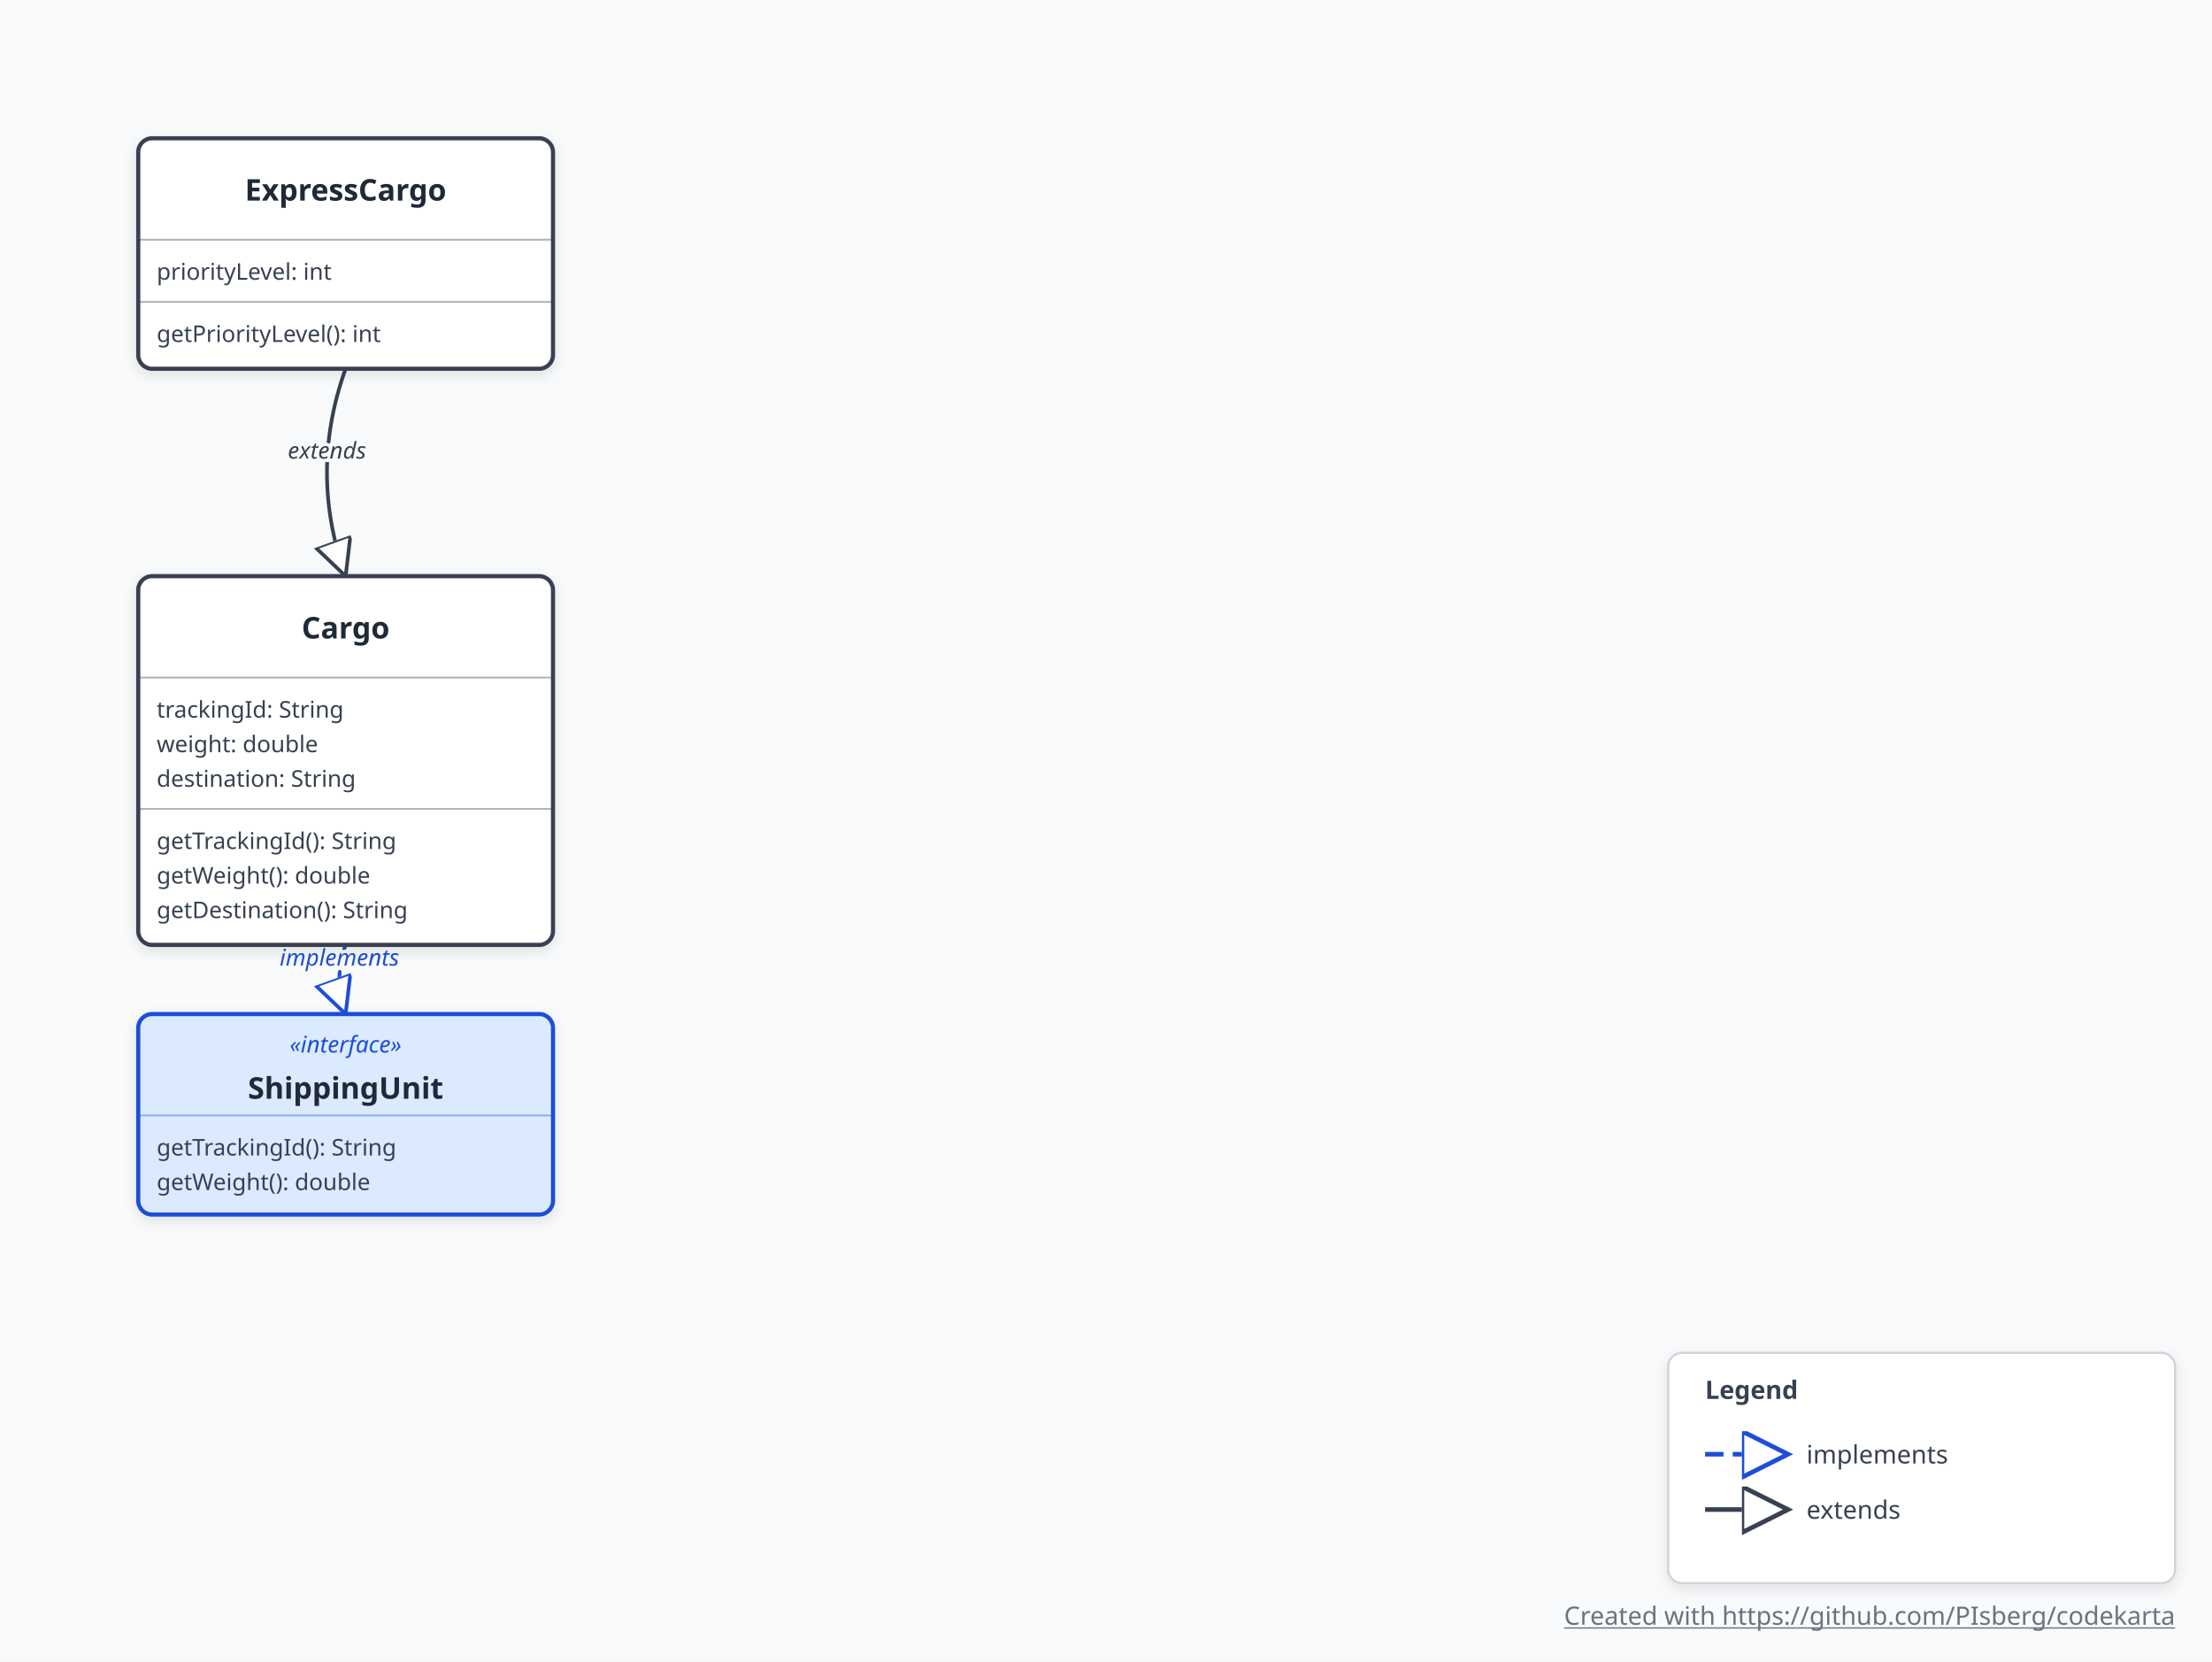
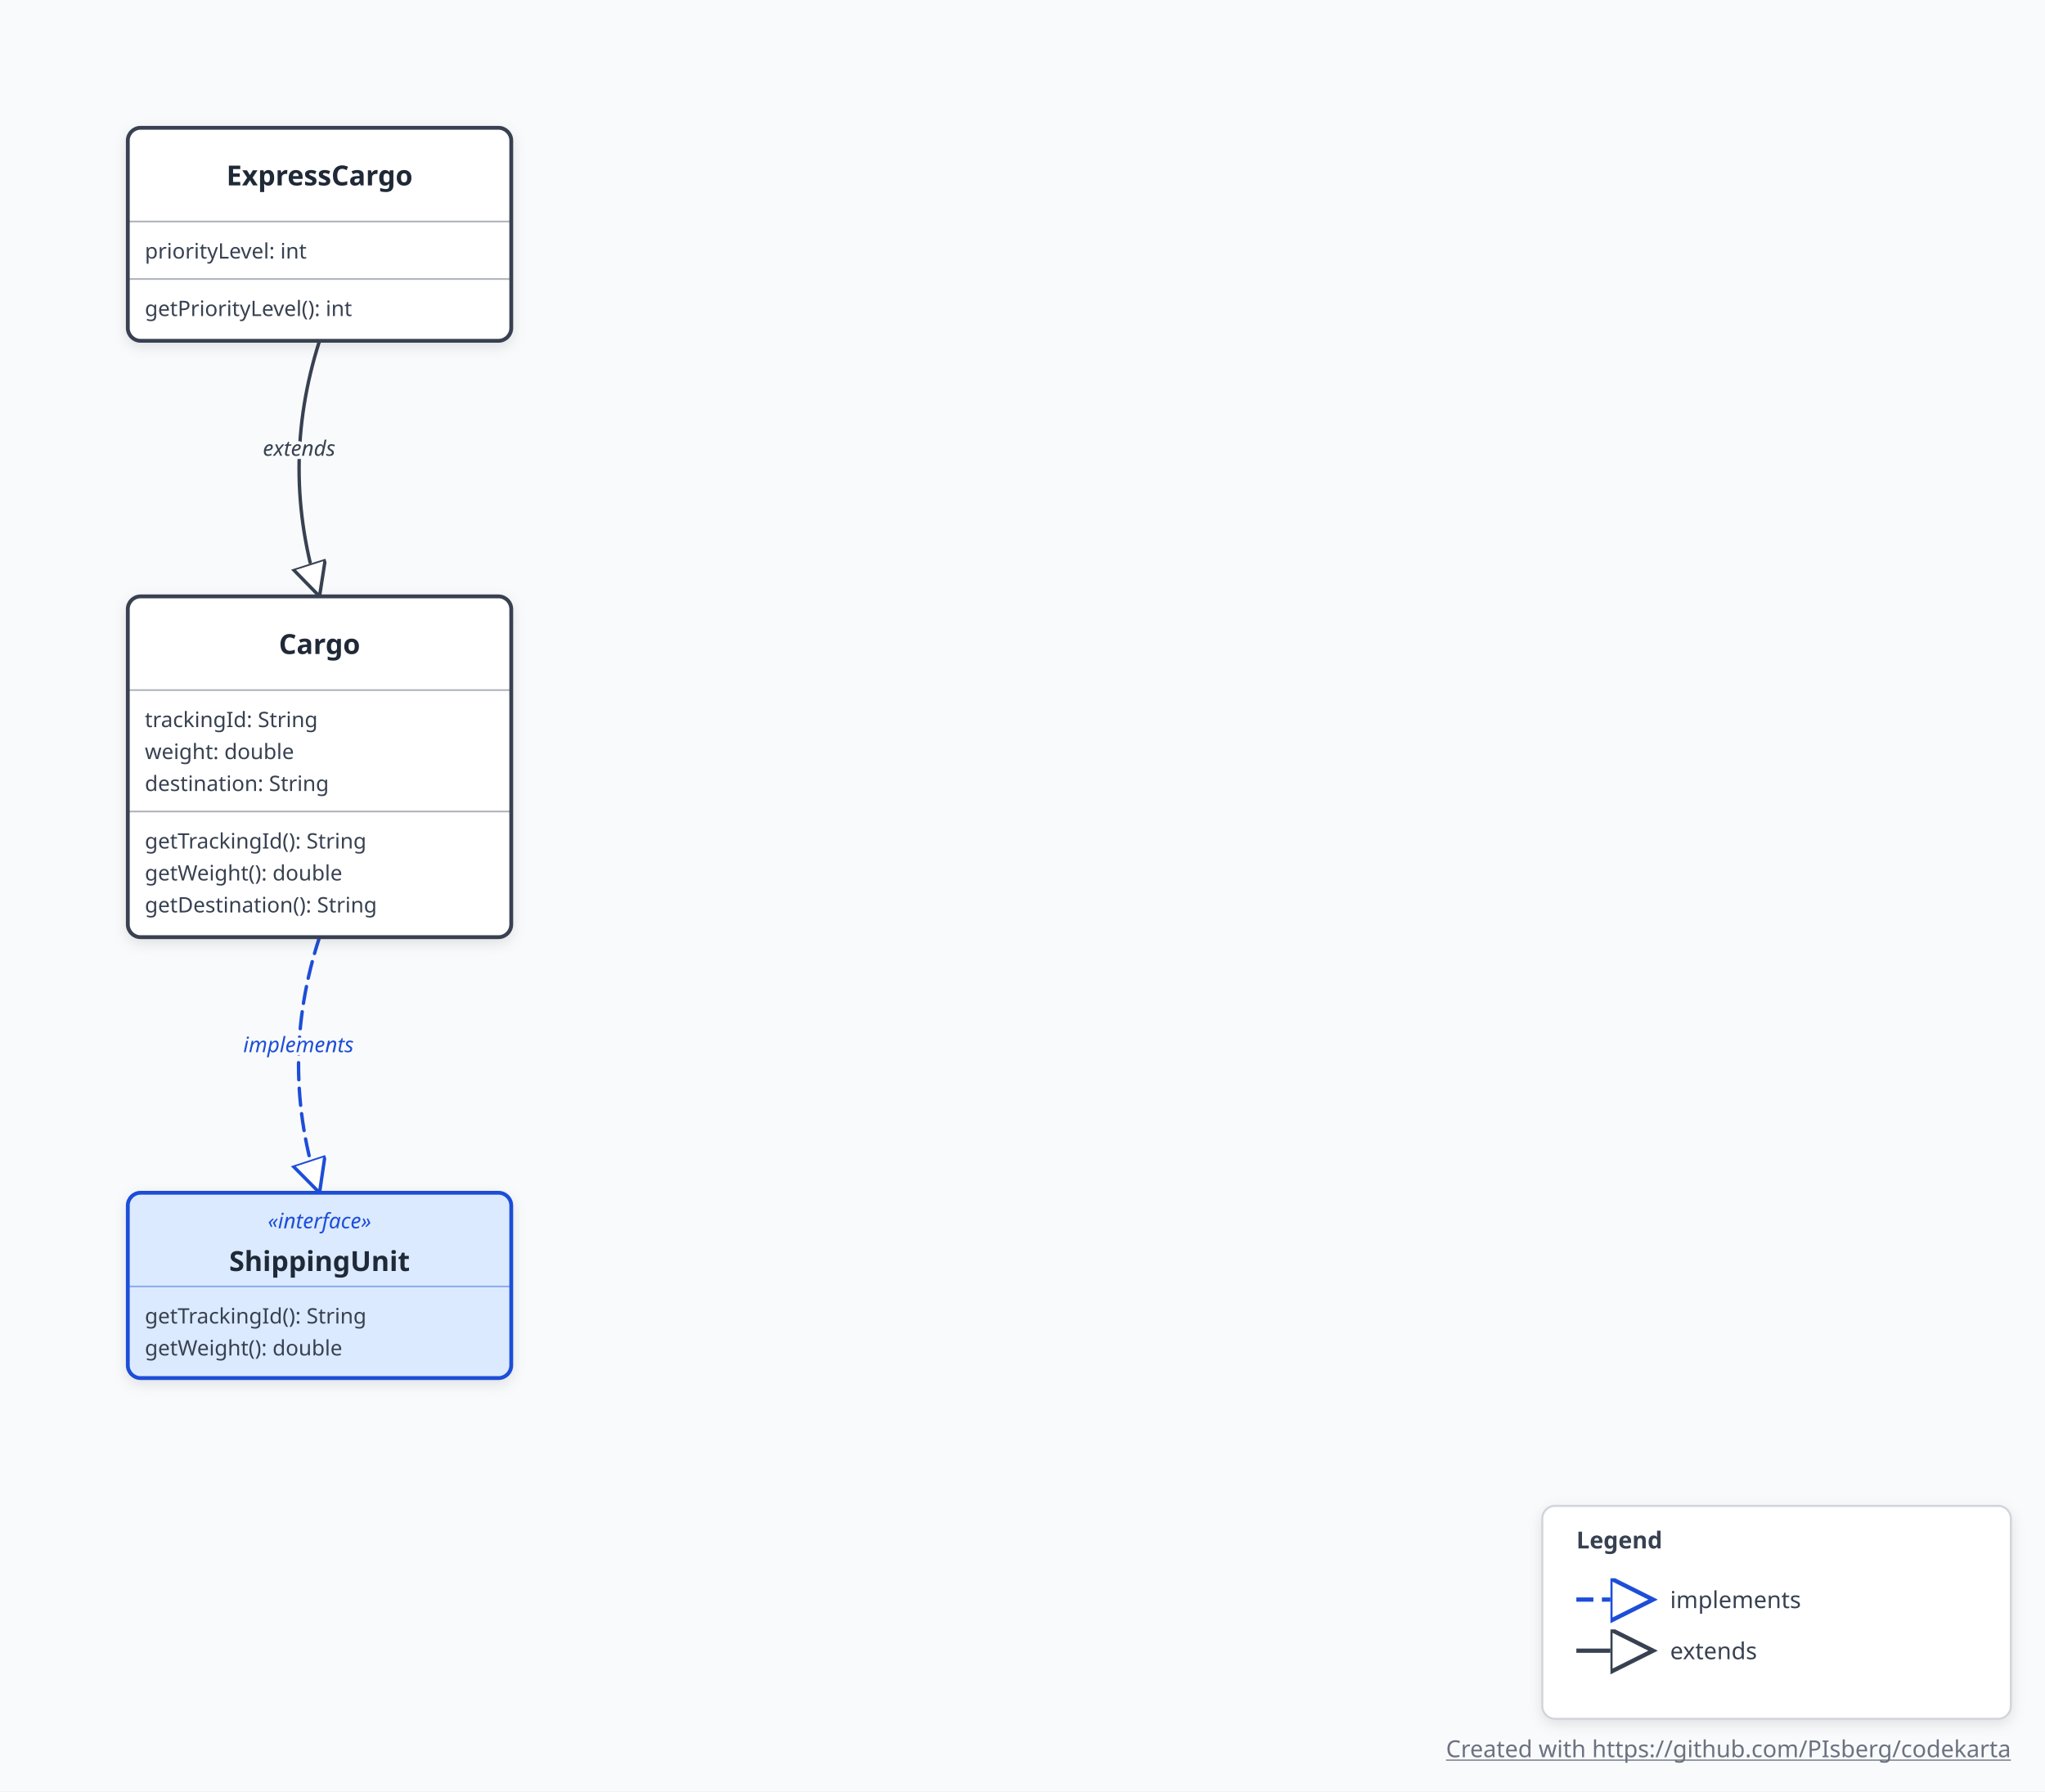
- <svg xmlns="http://www.w3.org/2000/svg" width="960" height="721" viewBox="0 0 960 721">
+ <svg xmlns="http://www.w3.org/2000/svg" width="960" height="841" viewBox="0 0 960 841">
  <defs>
    <style>
svg { font-family: -apple-system, BlinkMacSystemFont, 'Segoe UI', sans-serif; }
.node-rect { transition: filter 0.15s; }
.node-rect:hover { stroke-width: 2.5 !important; }
.edge-line { stroke-linecap: round; stroke-linejoin: round; }
.edge-label { paint-order: stroke; stroke: #f9fafb; stroke-width: 3; }
.diagram-attribution { fill: #6b7280; text-decoration: underline; }
.diagram-attribution:hover { fill: #374151; text-decoration: underline; }
.group-rect { }
.node-label { pointer-events: none; }
</style>
    <filter id="nodeShadow" x="-15%" y="-15%" width="130%" height="130%">
      <feDropShadow dx="0" dy="2" stdDeviation="3" flood-color="#0000001a" />
    </filter>
    <marker id="marker-hollow-1d4ed8" markerWidth="12" markerHeight="12" refX="10" refY="5" orient="auto">
      <path d="M0,0 L10,5 L0,10 Z" fill="#ffffff" stroke="#1d4ed8" stroke-width="1" />
    </marker>
    <marker id="marker-hollow-374151" markerWidth="12" markerHeight="12" refX="10" refY="5" orient="auto">
      <path d="M0,0 L10,5 L0,10 Z" fill="#ffffff" stroke="#374151" stroke-width="1" />
    </marker>
  </defs>
-   <rect width="960" height="721" fill="#f9fafb" />
-   <path class="edge-line" d="M150.0 410.0 Q144.6 425.0 150.0 440.0" fill="none" stroke="#1d4ed8" stroke-width="1.6" stroke-dasharray="8,4" marker-end="url(#marker-hollow-1d4ed8)" />
-   <text class="edge-label" x="147.3" y="419.0" text-anchor="middle" font-family="sans-serif" font-size="10" fill="#1d4ed8" font-style="italic">implements</text>
-   <path class="edge-line" d="M150.0 160.0 Q133.8 205.0 150.0 250.0" fill="none" stroke="#374151" stroke-width="1.6" marker-end="url(#marker-hollow-374151)" />
-   <text class="edge-label" x="141.9" y="199.0" text-anchor="middle" font-family="sans-serif" font-size="10" fill="#374151" font-style="italic">extends</text>
+   <rect width="960" height="841" fill="#f9fafb" />
+   <path class="edge-line" d="M150.0 440.0 Q130.3 500.0 150.0 560.0" fill="none" stroke="#1d4ed8" stroke-width="1.6" stroke-dasharray="8,4" marker-end="url(#marker-hollow-1d4ed8)" />
+   <text class="edge-label" x="140.1" y="494.0" text-anchor="middle" font-family="sans-serif" font-size="10" fill="#1d4ed8" font-style="italic">implements</text>
+   <path class="edge-line" d="M150.0 160.0 Q130.8 220.0 150.0 280.0" fill="none" stroke="#374151" stroke-width="1.6" marker-end="url(#marker-hollow-374151)" />
+   <text class="edge-label" x="140.4" y="214.0" text-anchor="middle" font-family="sans-serif" font-size="10" fill="#374151" font-style="italic">extends</text>
  <g id="Cargo">
-     <rect class="node-rect" x="60.0" y="250.0" width="180.0" height="160.0" rx="6" fill="#ffffff" stroke="#374151" stroke-width="1.8" filter="url(#nodeShadow)" />
-     <text class="node-label" x="150.0" y="272.0" text-anchor="middle" dominant-baseline="central" font-family="sans-serif" font-size="13" font-weight="bold" fill="#1f2937">Cargo</text>
-     <line x1="60.0" y1="294.0" x2="240.0" y2="294.0" stroke="#374151" stroke-width="0.8" opacity="0.4" />
-     <text x="68.0" y="307.5" font-family="sans-serif" font-size="10" fill="#374151" dominant-baseline="central">trackingId: String</text>
-     <text x="68.0" y="322.5" font-family="sans-serif" font-size="10" fill="#374151" dominant-baseline="central">weight: double</text>
-     <text x="68.0" y="337.5" font-family="sans-serif" font-size="10" fill="#374151" dominant-baseline="central">destination: String</text>
-     <line x1="60.0" y1="351.0" x2="240.0" y2="351.0" stroke="#374151" stroke-width="0.8" opacity="0.4" />
-     <text x="68.0" y="364.5" font-family="sans-serif" font-size="10" fill="#374151" dominant-baseline="central">getTrackingId(): String</text>
-     <text x="68.0" y="379.5" font-family="sans-serif" font-size="10" fill="#374151" dominant-baseline="central">getWeight(): double</text>
-     <text x="68.0" y="394.5" font-family="sans-serif" font-size="10" fill="#374151" dominant-baseline="central">getDestination(): String</text>
+     <rect class="node-rect" x="60.0" y="280.0" width="180.0" height="160.0" rx="6.0" fill="#ffffff" stroke="#374151" stroke-width="1.8" filter="url(#nodeShadow)" />
+     <text class="node-label" x="150.0" y="302.0" text-anchor="middle" dominant-baseline="central" font-family="sans-serif" font-size="13" font-weight="bold" fill="#1f2937">Cargo</text>
+     <line x1="60.0" y1="324.0" x2="240.0" y2="324.0" stroke="#374151" stroke-width="0.8" opacity="0.4" />
+     <text x="68.0" y="337.5" font-family="sans-serif" font-size="10" fill="#374151" dominant-baseline="central">trackingId: String</text>
+     <text x="68.0" y="352.5" font-family="sans-serif" font-size="10" fill="#374151" dominant-baseline="central">weight: double</text>
+     <text x="68.0" y="367.5" font-family="sans-serif" font-size="10" fill="#374151" dominant-baseline="central">destination: String</text>
+     <line x1="60.0" y1="381.0" x2="240.0" y2="381.0" stroke="#374151" stroke-width="0.8" opacity="0.4" />
+     <text x="68.0" y="394.5" font-family="sans-serif" font-size="10" fill="#374151" dominant-baseline="central">getTrackingId(): String</text>
+     <text x="68.0" y="409.5" font-family="sans-serif" font-size="10" fill="#374151" dominant-baseline="central">getWeight(): double</text>
+     <text x="68.0" y="424.5" font-family="sans-serif" font-size="10" fill="#374151" dominant-baseline="central">getDestination(): String</text>
  </g>
  <g id="ShippingUnit">
-     <rect class="node-rect" x="60.0" y="440.0" width="180.0" height="87.0" rx="6" fill="#dbeafe" stroke="#1d4ed8" stroke-width="1.8" filter="url(#nodeShadow)" />
-     <text class="node-label" x="150.0" y="456.7" text-anchor="middle" font-family="sans-serif" font-size="10" fill="#1d4ed8" font-style="italic">«interface»</text>
-     <text class="node-label" x="150.0" y="471.7" text-anchor="middle" dominant-baseline="central" font-family="sans-serif" font-size="13" font-weight="bold" fill="#1f2937">ShippingUnit</text>
-     <line x1="60.0" y1="484.0" x2="240.0" y2="484.0" stroke="#1d4ed8" stroke-width="0.8" opacity="0.4" />
-     <text x="68.0" y="497.5" font-family="sans-serif" font-size="10" fill="#374151" dominant-baseline="central">getTrackingId(): String</text>
-     <text x="68.0" y="512.5" font-family="sans-serif" font-size="10" fill="#374151" dominant-baseline="central">getWeight(): double</text>
+     <rect class="node-rect" x="60.0" y="560.0" width="180.0" height="87.0" rx="6.0" fill="#dbeafe" stroke="#1d4ed8" stroke-width="1.8" filter="url(#nodeShadow)" />
+     <text class="node-label" x="150.0" y="576.7" text-anchor="middle" font-family="sans-serif" font-size="10" fill="#1d4ed8" font-style="italic">«interface»</text>
+     <text class="node-label" x="150.0" y="591.7" text-anchor="middle" dominant-baseline="central" font-family="sans-serif" font-size="13" font-weight="bold" fill="#1f2937">ShippingUnit</text>
+     <line x1="60.0" y1="604.0" x2="240.0" y2="604.0" stroke="#1d4ed8" stroke-width="0.8" opacity="0.4" />
+     <text x="68.0" y="617.5" font-family="sans-serif" font-size="10" fill="#374151" dominant-baseline="central">getTrackingId(): String</text>
+     <text x="68.0" y="632.5" font-family="sans-serif" font-size="10" fill="#374151" dominant-baseline="central">getWeight(): double</text>
  </g>
  <g id="ExpressCargo">
-     <rect class="node-rect" x="60.0" y="60.0" width="180.0" height="100.0" rx="6" fill="#ffffff" stroke="#374151" stroke-width="1.8" filter="url(#nodeShadow)" />
+     <rect class="node-rect" x="60.0" y="60.0" width="180.0" height="100.0" rx="6.0" fill="#ffffff" stroke="#374151" stroke-width="1.8" filter="url(#nodeShadow)" />
    <text class="node-label" x="150.0" y="82.0" text-anchor="middle" dominant-baseline="central" font-family="sans-serif" font-size="13" font-weight="bold" fill="#1f2937">ExpressCargo</text>
    <line x1="60.0" y1="104.0" x2="240.0" y2="104.0" stroke="#374151" stroke-width="0.8" opacity="0.4" />
    <text x="68.0" y="117.5" font-family="sans-serif" font-size="10" fill="#374151" dominant-baseline="central">priorityLevel: int</text>
    <line x1="60.0" y1="131.0" x2="240.0" y2="131.0" stroke="#374151" stroke-width="0.8" opacity="0.4" />
    <text x="68.0" y="144.5" font-family="sans-serif" font-size="10" fill="#374151" dominant-baseline="central">getPriorityLevel(): int</text>
  </g>
-   <rect x="724.0" y="587.0" width="220.0" height="100.0" rx="6" fill="#ffffff" stroke="#d1d5db" stroke-width="1" filter="url(#nodeShadow)" />
-   <text x="740.0" y="607.0" font-family="sans-serif" font-size="11" font-weight="bold" fill="#374151">Legend</text>
-   <line x1="740.0" y1="631.0" x2="776.0" y2="631.0" stroke="#1d4ed8" stroke-width="2" stroke-dasharray="8,4" marker-end="url(#marker-hollow-1d4ed8)" />
-   <text x="784.0" y="635.0" font-family="sans-serif" font-size="11" fill="#374151">implements</text>
-   <line x1="740.0" y1="655.0" x2="776.0" y2="655.0" stroke="#374151" stroke-width="2" marker-end="url(#marker-hollow-374151)" />
-   <text x="784.0" y="659.0" font-family="sans-serif" font-size="11" fill="#374151">extends</text>
+   <rect x="724.0" y="707.0" width="220.0" height="100.0" rx="6" fill="#ffffff" stroke="#d1d5db" stroke-width="1" filter="url(#nodeShadow)" />
+   <text x="740.0" y="727.0" font-family="sans-serif" font-size="11" font-weight="bold" fill="#374151">Legend</text>
+   <line x1="740.0" y1="751.0" x2="776.0" y2="751.0" stroke="#1d4ed8" stroke-width="2" stroke-dasharray="8,4" marker-end="url(#marker-hollow-1d4ed8)" />
+   <text x="784.0" y="755.0" font-family="sans-serif" font-size="11" fill="#374151">implements</text>
+   <line x1="740.0" y1="775.0" x2="776.0" y2="775.0" stroke="#374151" stroke-width="2" marker-end="url(#marker-hollow-374151)" />
+   <text x="784.0" y="779.0" font-family="sans-serif" font-size="11" fill="#374151">extends</text>
  <a class="diagram-attribution" href="https://github.com/PIsberg/codekarta" target="_blank" rel="noopener noreferrer">
-     <text x="944.0" y="705.0" text-anchor="end" font-family="sans-serif" font-size="11" fill="#6b7280" text-decoration="underline">Created with https://github.com/PIsberg/codekarta</text>
+     <text x="944.0" y="825.0" text-anchor="end" font-family="sans-serif" font-size="11" fill="#6b7280" text-decoration="underline">Created with https://github.com/PIsberg/codekarta</text>
  </a>
</svg>
